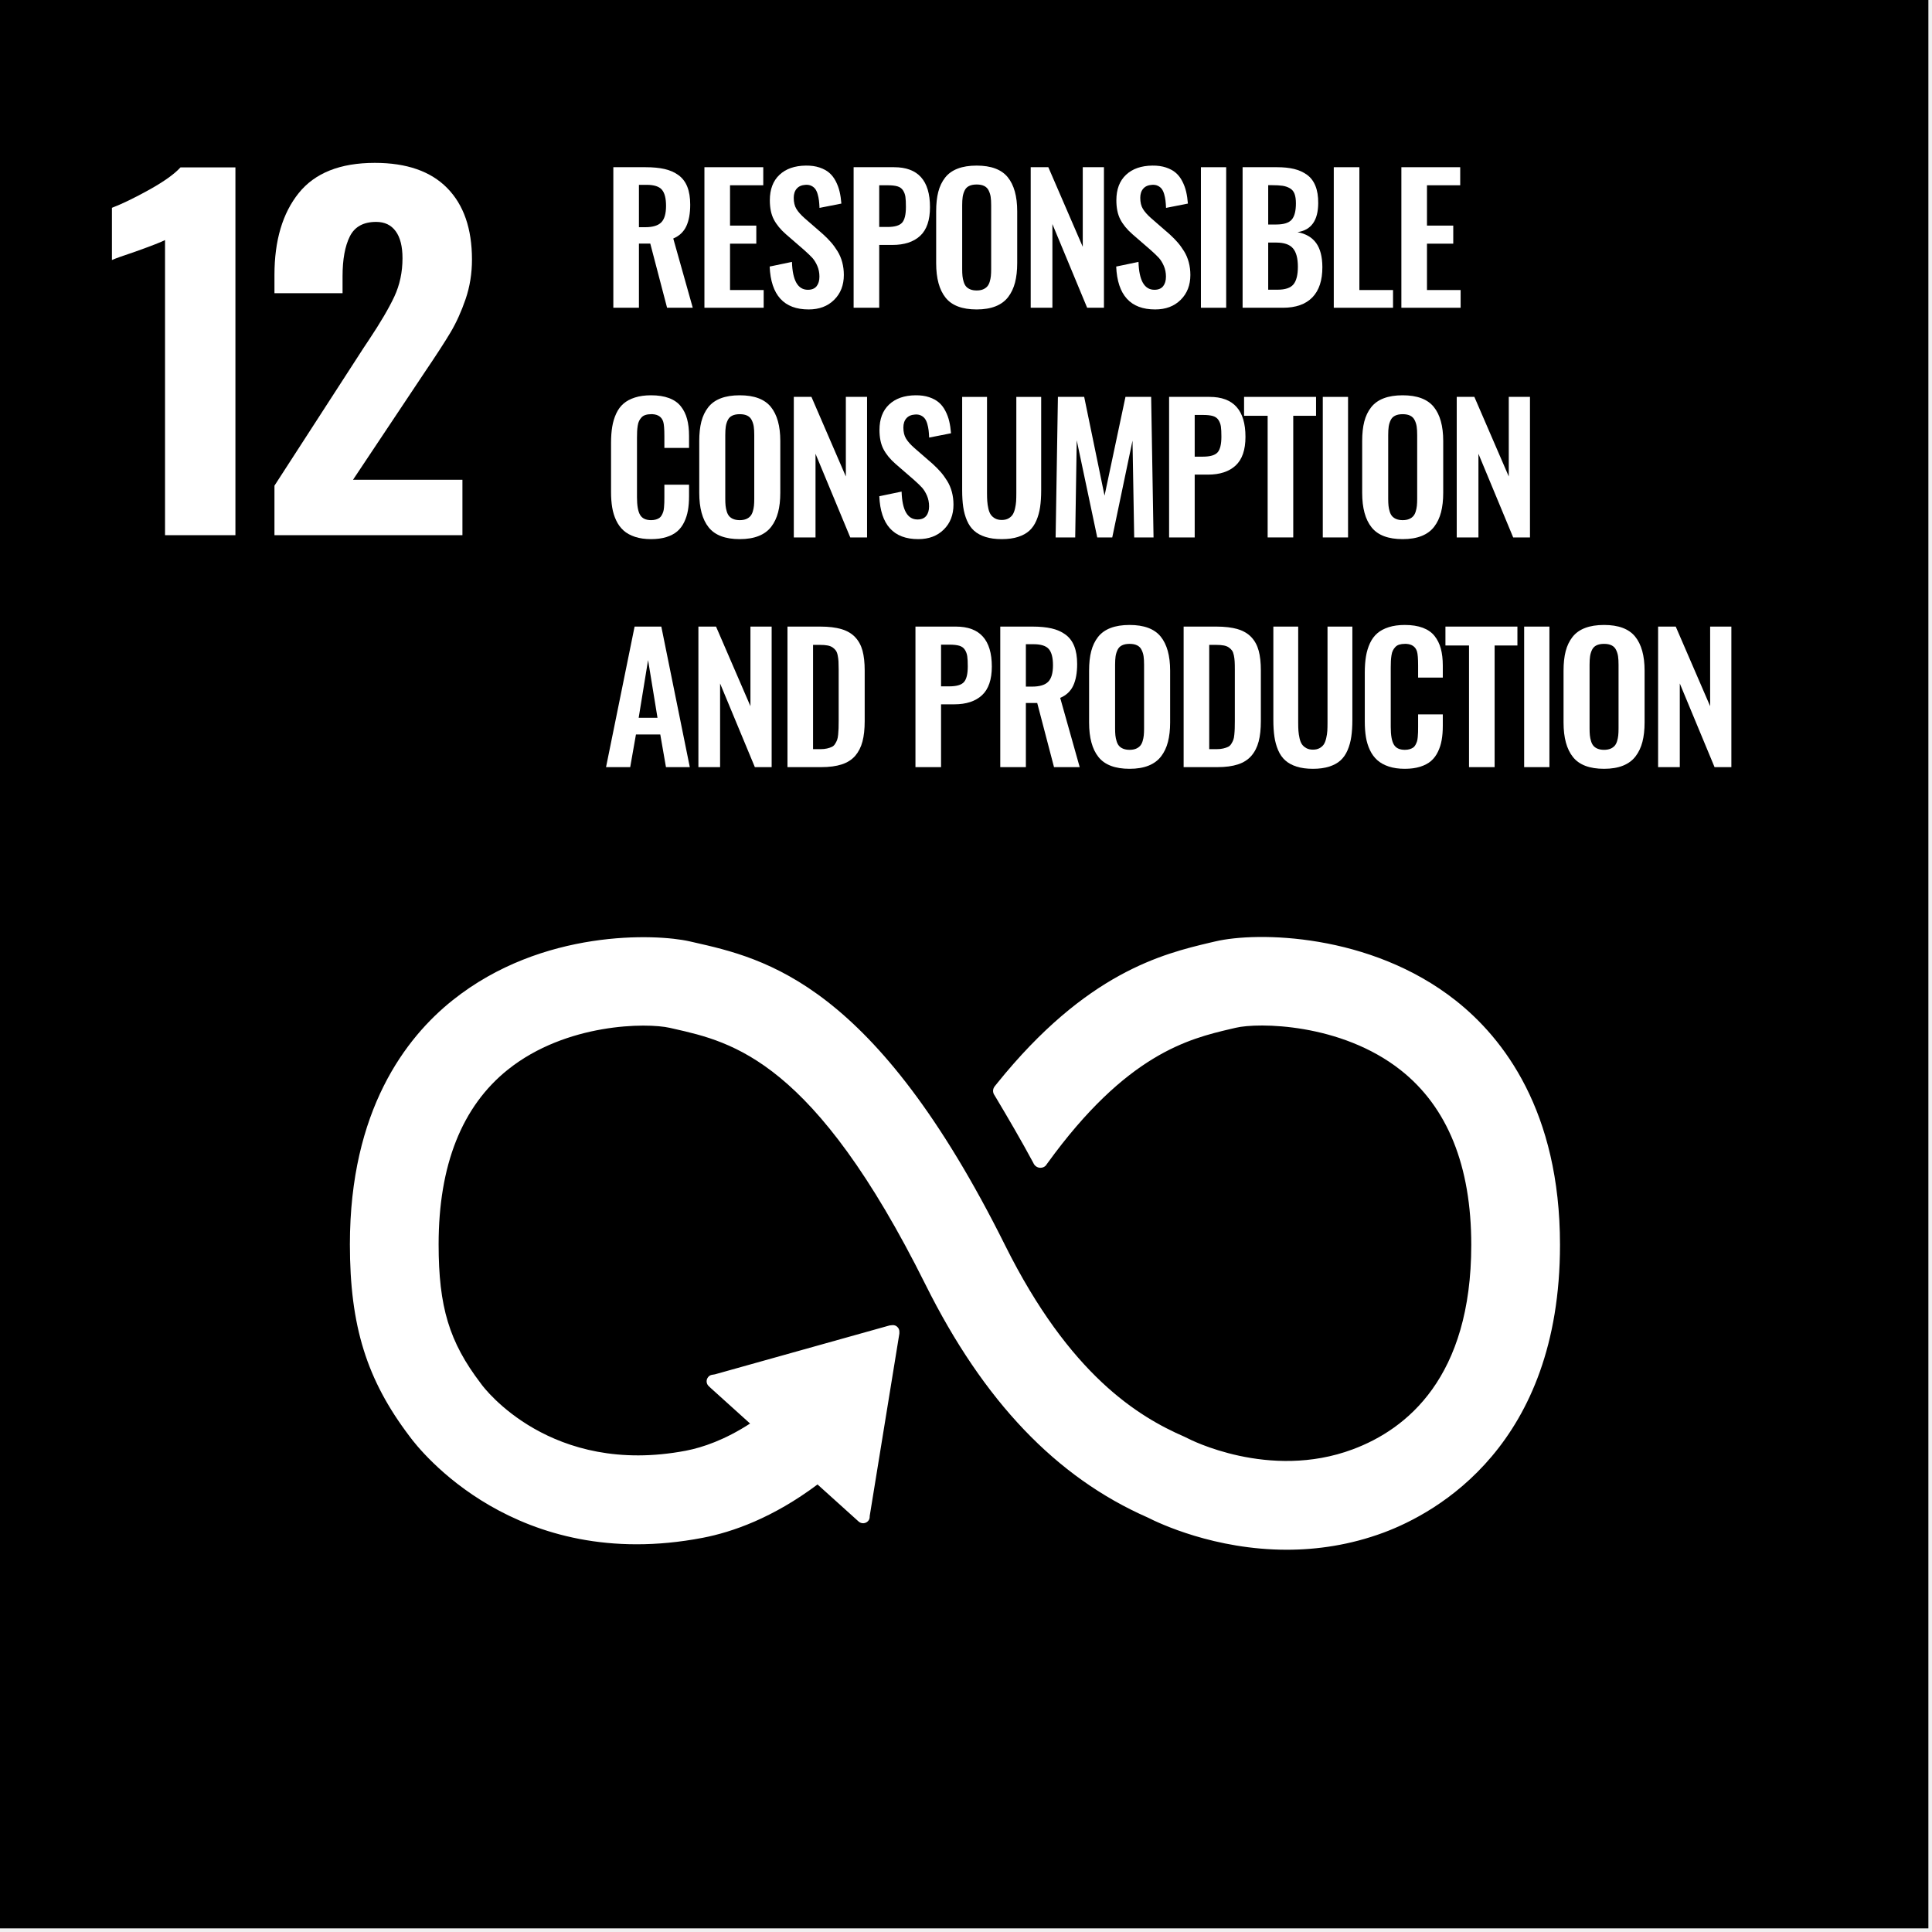
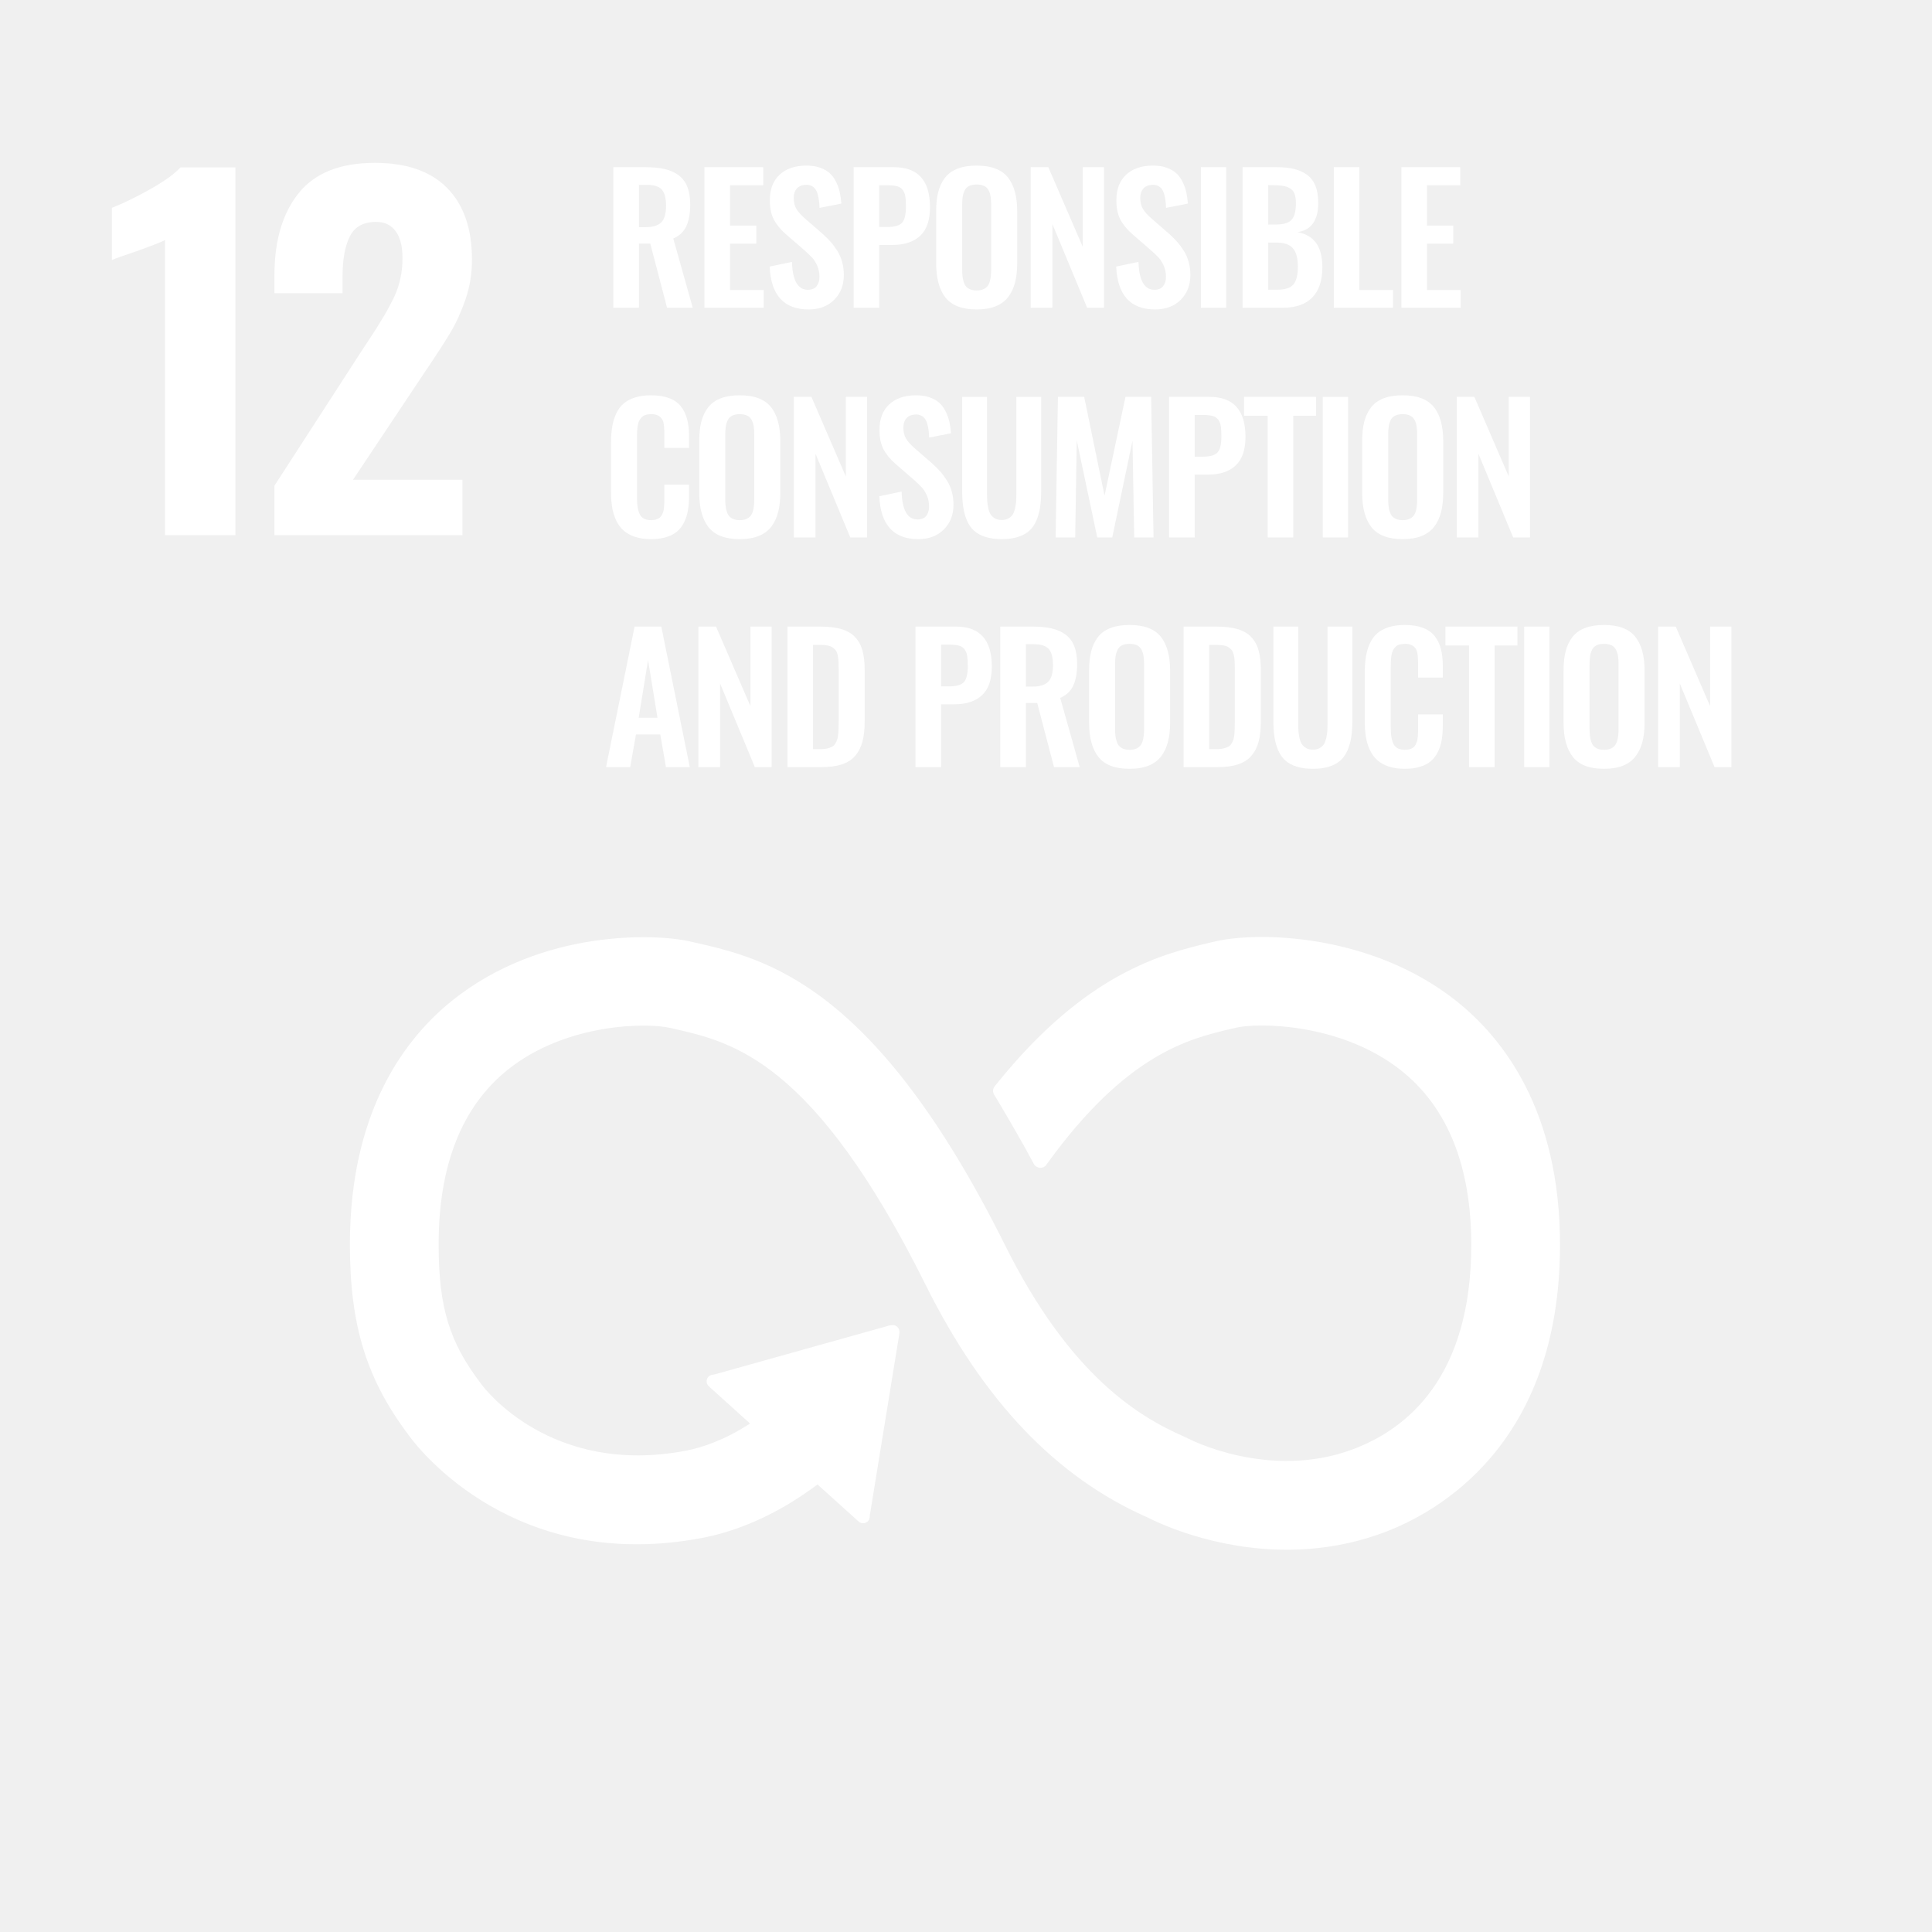
<svg xmlns="http://www.w3.org/2000/svg" width="100%" height="100%" viewBox="0 0 405 405" version="1.1" xml:space="preserve" style="fill-rule:evenodd;clip-rule:evenodd;stroke-linejoin:round;stroke-miterlimit:2;">
  <g transform="matrix(4.166667,0,0,4.166667,-2615.025,-1072.917)">
-     <rect x="627.588" y="257.482" width="97.036" height="97.036" />
+     <rect x="627.588" y="257.482" width="97.036" height="97.036" style="fill:none" />
  </g>
  <g transform="matrix(4.166667,0,0,4.166667,-2615.025,-1329.804)">
    <path d="M635.909,331.23C635.741,331.321 635.254,331.512 634.447,331.801C633.807,332.015 633.404,332.159 633.237,332.235L633.237,329.608C633.754,329.41 634.382,329.106 635.121,328.695C635.859,328.283 636.381,327.91 636.686,327.575L639.45,327.575L639.45,346.078L635.909,346.078L635.909,331.23Z" style="fill:white;fill-rule:nonzero;" />
  </g>
  <g transform="matrix(4.166667,0,0,4.166667,-2615.025,-1330.755)">
    <path d="M641.414,343.816L645.891,336.895L646.165,336.483C646.744,335.615 647.17,334.889 647.445,334.302C647.718,333.716 647.856,333.073 647.856,332.372C647.856,331.778 647.741,331.325 647.513,331.013C647.285,330.701 646.957,330.545 646.531,330.545C645.891,330.545 645.449,330.788 645.206,331.275C644.962,331.763 644.84,332.433 644.84,333.285L644.84,334.131L641.414,334.131L641.414,333.217C641.414,331.481 641.821,330.107 642.636,329.094C643.45,328.081 644.726,327.575 646.462,327.575C648.061,327.575 649.276,327.997 650.106,328.843C650.936,329.688 651.351,330.887 651.351,332.44C651.351,333.141 651.244,333.804 651.031,334.428C650.817,335.052 650.566,335.608 650.277,336.095C649.987,336.583 649.538,337.275 648.929,338.174L645.366,343.519L650.871,343.519L650.871,346.306L641.414,346.306L641.414,343.816Z" style="fill:white;fill-rule:nonzero;" />
  </g>
  <g transform="matrix(4.166667,0,0,4.166667,-2615.025,-1377.521)">
    <path d="M658.463,346.088L658.463,339.017L660.083,339.017C660.456,339.017 660.776,339.048 661.043,339.109C661.31,339.17 661.542,339.272 661.74,339.416C661.938,339.56 662.086,339.754 662.184,340C662.282,340.246 662.331,340.547 662.331,340.902C662.331,341.346 662.265,341.708 662.133,341.989C662,342.271 661.782,342.476 661.478,342.604L662.459,346.088L661.167,346.088L660.322,342.86L659.751,342.86L659.751,346.088L658.463,346.088ZM659.751,342.036L660.062,342.036C660.443,342.036 660.714,341.955 660.874,341.793C661.035,341.632 661.115,341.354 661.115,340.962C661.115,340.584 661.046,340.313 660.907,340.15C660.767,339.986 660.511,339.904 660.139,339.904L659.751,339.904L659.751,342.036Z" style="fill:white;fill-rule:nonzero;" />
  </g>
  <g transform="matrix(4.166667,0,0,4.166667,-2615.025,-1377.521)">
    <path d="M663.046,346.088L663.046,339.017L666.006,339.017L666.006,339.926L664.334,339.926L664.334,341.955L665.656,341.955L665.656,342.864L664.334,342.864L664.334,345.197L666.027,345.197L666.027,346.088L663.046,346.088Z" style="fill:white;fill-rule:nonzero;" />
  </g>
  <g transform="matrix(4.166667,0,0,4.166667,-2615.025,-1377.516)">
    <path d="M668.29,346.172C667.045,346.172 666.391,345.453 666.328,344.014L667.45,343.78C667.478,344.715 667.746,345.183 668.252,345.183C668.448,345.183 668.593,345.123 668.689,345.004C668.784,344.884 668.832,344.724 668.832,344.522C668.832,344.325 668.796,344.146 668.725,343.982C668.654,343.819 668.571,343.685 668.478,343.581C668.384,343.478 668.25,343.349 668.077,343.195L667.147,342.389C666.874,342.151 666.671,341.902 666.537,341.645C666.403,341.388 666.337,341.066 666.337,340.679C666.337,340.131 666.498,339.704 666.821,339.4C667.143,339.096 667.586,338.941 668.149,338.935C668.408,338.932 668.637,338.964 668.836,339.031C669.035,339.098 669.199,339.187 669.329,339.3C669.458,339.412 669.566,339.552 669.652,339.72C669.739,339.888 669.804,340.062 669.846,340.242C669.889,340.423 669.919,340.624 669.936,340.846L668.836,341.063C668.83,340.921 668.821,340.797 668.808,340.692C668.795,340.587 668.773,340.48 668.742,340.372C668.711,340.264 668.67,340.177 668.621,340.11C668.571,340.043 668.504,339.99 668.42,339.95C668.336,339.91 668.239,339.895 668.128,339.903C667.937,339.915 667.792,339.978 667.691,340.093C667.59,340.208 667.539,340.362 667.539,340.556C667.539,340.783 667.584,340.97 667.674,341.116C667.763,341.263 667.903,341.42 668.094,341.588L669.015,342.389C669.168,342.529 669.302,342.664 669.416,342.795C669.53,342.925 669.638,343.075 669.742,343.242C669.846,343.41 669.925,343.595 669.979,343.797C670.033,343.999 670.06,344.212 670.06,344.436C670.06,344.951 669.897,345.369 669.571,345.69C669.246,346.012 668.819,346.172 668.29,346.172" style="fill:white;fill-rule:nonzero;" />
  </g>
  <g transform="matrix(4.166667,0,0,4.166667,-2615.025,-1377.521)">
    <path d="M670.552,346.088L670.552,339.017L672.586,339.017C673.791,339.017 674.394,339.687 674.394,341.026C674.394,341.683 674.229,342.164 673.9,342.47C673.57,342.775 673.105,342.928 672.505,342.928L671.84,342.928L671.84,346.088L670.552,346.088ZM671.84,342.024L672.254,342.024C672.617,342.024 672.864,341.952 672.991,341.808C673.119,341.665 673.183,341.401 673.183,341.017C673.183,340.798 673.175,340.629 673.158,340.51C673.141,340.39 673.101,340.282 673.038,340.184C672.976,340.086 672.882,340.018 672.759,339.981C672.635,339.944 672.468,339.926 672.258,339.926L671.84,339.926L671.84,342.024Z" style="fill:white;fill-rule:nonzero;" />
  </g>
  <g transform="matrix(4.166667,0,0,4.166667,-2615.025,-1377.503)">
    <path d="M676.743,346.169C676.015,346.169 675.493,345.972 675.178,345.576C674.862,345.181 674.705,344.603 674.705,343.841L674.705,341.231C674.705,340.855 674.74,340.53 674.811,340.254C674.882,339.979 674.997,339.739 675.154,339.538C675.312,339.336 675.524,339.184 675.788,339.084C676.052,338.982 676.371,338.932 676.743,338.932C677.468,338.932 677.989,339.127 678.306,339.516C678.623,339.906 678.782,340.477 678.782,341.231L678.782,343.841C678.782,344.21 678.745,344.535 678.673,344.815C678.6,345.095 678.485,345.338 678.328,345.544C678.17,345.75 677.959,345.906 677.694,346.011C677.43,346.116 677.113,346.169 676.743,346.169M676.421,345.159C676.511,345.196 676.618,345.214 676.743,345.214C676.868,345.214 676.975,345.196 677.063,345.159C677.151,345.122 677.221,345.073 677.274,345.013C677.327,344.954 677.368,344.876 677.398,344.779C677.427,344.682 677.447,344.586 677.457,344.489C677.467,344.392 677.472,344.277 677.472,344.144L677.472,340.932C677.472,340.762 677.464,340.62 677.447,340.506C677.43,340.392 677.396,340.285 677.346,340.184C677.297,340.083 677.222,340.007 677.123,339.958C677.023,339.908 676.897,339.883 676.743,339.883C676.589,339.883 676.462,339.908 676.361,339.958C676.26,340.007 676.186,340.083 676.138,340.184C676.089,340.285 676.056,340.392 676.039,340.506C676.022,340.62 676.014,340.762 676.014,340.932L676.014,344.144C676.014,344.277 676.019,344.392 676.029,344.489C676.039,344.586 676.059,344.682 676.089,344.779C676.118,344.876 676.159,344.954 676.21,345.013C676.261,345.073 676.332,345.122 676.421,345.159" style="fill:white;fill-rule:nonzero;" />
  </g>
  <g transform="matrix(4.166667,0,0,4.166667,-2615.025,-1377.521)">
    <path d="M679.461,346.088L679.461,339.017L680.348,339.017L682.08,343.022L682.08,339.017L683.146,339.017L683.146,346.088L682.301,346.088L680.553,341.879L680.553,346.088L679.461,346.088Z" style="fill:white;fill-rule:nonzero;" />
  </g>
  <g transform="matrix(4.166667,0,0,4.166667,-2615.025,-1377.516)">
    <path d="M685.724,346.172C684.479,346.172 683.825,345.453 683.762,344.014L684.884,343.78C684.912,344.715 685.18,345.183 685.686,345.183C685.882,345.183 686.027,345.123 686.123,345.004C686.218,344.884 686.266,344.724 686.266,344.522C686.266,344.325 686.23,344.146 686.159,343.982C686.088,343.819 686.005,343.685 685.912,343.581C685.818,343.478 685.684,343.349 685.511,343.195L684.581,342.389C684.308,342.151 684.105,341.902 683.971,341.645C683.837,341.388 683.771,341.066 683.771,340.679C683.771,340.131 683.932,339.704 684.255,339.4C684.577,339.096 685.02,338.941 685.583,338.935C685.842,338.932 686.071,338.964 686.27,339.031C686.469,339.098 686.633,339.187 686.763,339.3C686.892,339.412 687,339.552 687.086,339.72C687.173,339.888 687.238,340.062 687.28,340.242C687.323,340.423 687.353,340.624 687.37,340.846L686.27,341.063C686.264,340.921 686.255,340.797 686.242,340.692C686.229,340.587 686.207,340.48 686.176,340.372C686.145,340.264 686.104,340.177 686.055,340.11C686.005,340.043 685.938,339.99 685.854,339.95C685.77,339.91 685.673,339.895 685.562,339.903C685.371,339.915 685.226,339.978 685.125,340.093C685.024,340.208 684.973,340.362 684.973,340.556C684.973,340.783 685.018,340.97 685.108,341.116C685.197,341.263 685.337,341.42 685.528,341.588L686.449,342.389C686.602,342.529 686.736,342.664 686.85,342.795C686.964,342.925 687.072,343.075 687.176,343.242C687.28,343.41 687.359,343.595 687.413,343.797C687.467,343.999 687.494,344.212 687.494,344.436C687.494,344.951 687.331,345.369 687.005,345.69C686.68,346.012 686.253,346.172 685.724,346.172" style="fill:white;fill-rule:nonzero;" />
  </g>
  <g transform="matrix(4.166667,0,0,4.166667,-2615.025,-1377.521)">
    <rect x="688.025" y="339.017" width="1.271" height="7.071" style="fill:white;" />
  </g>
  <g transform="matrix(4.166667,0,0,4.166667,-2615.025,-1377.521)">
    <path d="M690.122,346.088L690.122,339.017L691.854,339.017C692.18,339.017 692.465,339.046 692.709,339.105C692.952,339.163 693.168,339.26 693.357,339.395C693.546,339.53 693.689,339.717 693.785,339.955C693.882,340.194 693.929,340.483 693.926,340.821C693.923,341.694 693.576,342.182 692.885,342.284C693.303,342.364 693.615,342.546 693.822,342.832C694.028,343.118 694.132,343.519 694.135,344.037C694.138,344.708 693.97,345.217 693.632,345.566C693.293,345.914 692.8,346.088 692.152,346.088L690.122,346.088ZM691.41,341.9L691.811,341.9C692.189,341.9 692.449,341.819 692.591,341.657C692.733,341.495 692.804,341.222 692.804,340.838C692.804,340.639 692.781,340.478 692.734,340.354C692.687,340.231 692.608,340.137 692.497,340.075C692.387,340.012 692.264,339.971 692.129,339.951C691.993,339.931 691.814,339.921 691.589,339.921L691.41,339.921L691.41,341.9ZM691.41,345.18L691.883,345.18C692.267,345.18 692.533,345.09 692.681,344.911C692.828,344.732 692.903,344.436 692.903,344.024C692.903,343.597 692.819,343.288 692.653,343.096C692.487,342.904 692.207,342.809 691.815,342.809L691.41,342.809L691.41,345.18Z" style="fill:white;fill-rule:nonzero;" />
  </g>
  <g transform="matrix(4.166667,0,0,4.166667,-2615.025,-1377.521)">
    <path d="M694.709,346.088L694.709,339.017L695.997,339.017L695.997,345.197L697.69,345.197L697.69,346.088L694.709,346.088Z" style="fill:white;fill-rule:nonzero;" />
  </g>
  <g transform="matrix(4.166667,0,0,4.166667,-2615.025,-1377.521)">
    <path d="M698.11,346.088L698.11,339.017L701.07,339.017L701.07,339.926L699.398,339.926L699.398,341.955L700.72,341.955L700.72,342.864L699.398,342.864L699.398,345.197L701.091,345.197L701.091,346.088L698.11,346.088Z" style="fill:white;fill-rule:nonzero;" />
  </g>
  <g transform="matrix(4.166667,0,0,4.166667,-2615.025,-1281.204)">
    <path d="M660.361,334.613C660.057,334.613 659.788,334.575 659.555,334.498C659.322,334.421 659.129,334.315 658.977,334.178C658.825,334.041 658.701,333.873 658.606,333.671C658.511,333.469 658.444,333.252 658.406,333.02C658.367,332.789 658.348,332.528 658.348,332.238L658.348,329.773C658.348,329.466 658.368,329.194 658.408,328.956C658.447,328.719 658.514,328.498 658.608,328.295C658.702,328.092 658.825,327.925 658.977,327.794C659.129,327.663 659.321,327.561 659.553,327.487C659.785,327.413 660.054,327.376 660.361,327.376C660.713,327.376 661.015,327.423 661.265,327.517C661.515,327.61 661.713,327.748 661.858,327.931C662.003,328.112 662.108,328.325 662.173,328.568C662.239,328.811 662.272,329.095 662.272,329.419L662.272,330.024L661.031,330.024L661.031,329.423C661.031,329.071 661.012,328.833 660.975,328.711C660.901,328.472 660.721,328.344 660.434,328.327L660.365,328.327C660.257,328.327 660.163,328.34 660.082,328.366C660.001,328.391 659.935,328.431 659.883,328.487C659.832,328.542 659.791,328.601 659.76,328.664C659.728,328.726 659.705,328.808 659.689,328.909C659.674,329.01 659.664,329.103 659.66,329.188C659.655,329.274 659.653,329.382 659.653,329.513L659.653,332.507C659.653,332.921 659.705,333.217 659.809,333.393C659.912,333.57 660.098,333.658 660.365,333.658C660.456,333.658 660.536,333.647 660.606,333.626C660.676,333.604 660.734,333.578 660.781,333.545C660.828,333.512 660.868,333.465 660.901,333.404C660.933,333.343 660.958,333.286 660.975,333.233C660.992,333.181 661.005,333.108 661.013,333.014C661.022,332.92 661.027,332.84 661.028,332.775C661.03,332.71 661.031,332.62 661.031,332.507L661.031,331.875L662.272,331.875L662.272,332.455C662.272,332.72 662.253,332.957 662.216,333.167C662.179,333.378 662.116,333.576 662.026,333.76C661.937,333.945 661.821,334.098 661.679,334.221C661.537,334.343 661.355,334.439 661.133,334.509C660.911,334.578 660.654,334.613 660.361,334.613" style="fill:white;fill-rule:nonzero;" />
  </g>
  <g transform="matrix(4.166667,0,0,4.166667,-2615.025,-1281.204)">
    <path d="M664.824,334.613C664.096,334.613 663.574,334.416 663.259,334.02C662.943,333.625 662.786,333.047 662.786,332.285L662.786,329.675C662.786,329.299 662.821,328.974 662.892,328.698C662.963,328.423 663.078,328.183 663.235,327.982C663.393,327.78 663.604,327.628 663.869,327.528C664.133,327.426 664.452,327.376 664.824,327.376C665.549,327.376 666.07,327.571 666.387,327.96C666.704,328.35 666.863,328.921 666.863,329.675L666.863,332.285C666.863,332.654 666.826,332.979 666.754,333.259C666.681,333.539 666.566,333.782 666.409,333.988C666.251,334.194 666.04,334.35 665.775,334.455C665.511,334.56 665.194,334.613 664.824,334.613M664.502,333.603C664.592,333.639 664.699,333.658 664.824,333.658C664.949,333.658 665.056,333.639 665.144,333.603C665.232,333.566 665.302,333.517 665.355,333.457C665.408,333.398 665.449,333.32 665.479,333.223C665.508,333.126 665.528,333.03 665.538,332.933C665.548,332.836 665.553,332.721 665.553,332.588L665.553,329.376C665.553,329.206 665.545,329.064 665.528,328.95C665.511,328.836 665.477,328.729 665.427,328.628C665.378,328.527 665.303,328.451 665.204,328.402C665.104,328.352 664.978,328.327 664.824,328.327C664.67,328.327 664.543,328.352 664.442,328.402C664.341,328.451 664.267,328.527 664.219,328.628C664.17,328.729 664.137,328.836 664.12,328.95C664.103,329.064 664.095,329.206 664.095,329.376L664.095,332.588C664.095,332.721 664.1,332.836 664.11,332.933C664.12,333.03 664.14,333.126 664.17,333.223C664.199,333.32 664.24,333.398 664.291,333.457C664.342,333.517 664.412,333.566 664.502,333.603" style="fill:white;fill-rule:nonzero;" />
  </g>
  <g transform="matrix(4.166667,0,0,4.166667,-2615.025,-1281.223)">
    <path d="M667.543,334.532L667.543,327.461L668.43,327.461L670.161,331.466L670.161,327.461L671.228,327.461L671.228,334.532L670.383,334.532L668.635,330.323L668.635,334.532L667.543,334.532Z" style="fill:white;fill-rule:nonzero;" />
  </g>
  <g transform="matrix(4.166667,0,0,4.166667,-2615.025,-1281.217)">
    <path d="M673.806,334.616C672.561,334.616 671.907,333.897 671.844,332.458L672.966,332.224C672.994,333.159 673.261,333.627 673.767,333.627C673.964,333.627 674.109,333.567 674.205,333.447C674.3,333.328 674.348,333.168 674.348,332.966C674.348,332.769 674.312,332.59 674.241,332.426C674.17,332.263 674.087,332.129 673.994,332.025C673.9,331.922 673.766,331.793 673.593,331.639L672.663,330.833C672.39,330.595 672.187,330.346 672.053,330.089C671.919,329.832 671.853,329.51 671.853,329.123C671.853,328.575 672.014,328.148 672.337,327.844C672.659,327.54 673.102,327.385 673.665,327.379C673.924,327.376 674.153,327.408 674.352,327.475C674.551,327.542 674.715,327.631 674.845,327.744C674.974,327.856 675.082,327.996 675.168,328.164C675.255,328.331 675.32,328.506 675.362,328.686C675.405,328.867 675.435,329.068 675.452,329.29L674.352,329.507C674.346,329.365 674.337,329.241 674.324,329.136C674.311,329.031 674.289,328.924 674.258,328.816C674.227,328.708 674.186,328.621 674.136,328.554C674.087,328.487 674.02,328.434 673.936,328.394C673.852,328.354 673.755,328.339 673.644,328.347C673.453,328.359 673.308,328.422 673.207,328.537C673.106,328.652 673.055,328.806 673.055,329C673.055,329.227 673.1,329.414 673.19,329.56C673.279,329.707 673.419,329.864 673.61,330.032L674.531,330.833C674.684,330.973 674.818,331.108 674.932,331.239C675.046,331.369 675.154,331.519 675.258,331.686C675.362,331.854 675.441,332.039 675.495,332.241C675.549,332.443 675.576,332.656 675.576,332.88C675.576,333.395 675.413,333.813 675.087,334.134C674.762,334.456 674.335,334.616 673.806,334.616" style="fill:white;fill-rule:nonzero;" />
  </g>
  <g transform="matrix(4.166667,0,0,4.166667,-2615.025,-1280.867)">
    <path d="M678.005,334.532C677.689,334.532 677.416,334.495 677.184,334.421C676.952,334.347 676.762,334.244 676.613,334.11C676.463,333.976 676.344,333.805 676.254,333.596C676.165,333.387 676.102,333.161 676.067,332.918C676.031,332.675 676.013,332.393 676.013,332.071L676.013,327.376L677.263,327.376L677.263,332.204C677.263,332.369 677.267,332.509 677.276,332.626C677.284,332.742 677.302,332.865 677.331,332.993C677.359,333.121 677.4,333.223 677.453,333.3C677.505,333.376 677.578,333.44 677.67,333.492C677.763,333.543 677.874,333.568 678.005,333.568C678.136,333.568 678.247,333.543 678.34,333.492C678.432,333.44 678.503,333.376 678.553,333.3C678.603,333.223 678.642,333.121 678.672,332.993C678.702,332.865 678.72,332.743 678.728,332.628C678.735,332.513 678.738,332.371 678.738,332.204L678.738,327.376L679.988,327.376L679.988,332.071C679.988,332.393 679.97,332.675 679.934,332.918C679.899,333.161 679.836,333.387 679.747,333.596C679.657,333.805 679.539,333.976 679.391,334.11C679.243,334.244 679.053,334.347 678.822,334.421C678.59,334.495 678.318,334.532 678.005,334.532" style="fill:white;fill-rule:nonzero;" />
  </g>
  <g transform="matrix(4.166667,0,0,4.166667,-2615.025,-1281.223)">
    <path d="M680.715,334.532L680.83,327.461L682.152,327.461L683.176,332.43L684.229,327.461L685.521,327.461L685.641,334.532L684.668,334.532L684.583,329.662L683.564,334.532L682.809,334.532L681.777,329.645L681.7,334.532L680.715,334.532Z" style="fill:white;fill-rule:nonzero;" />
  </g>
  <g transform="matrix(4.166667,0,0,4.166667,-2615.025,-1281.223)">
    <path d="M686.424,334.532L686.424,327.461L688.458,327.461C689.663,327.461 690.266,328.131 690.266,329.47C690.266,330.127 690.101,330.608 689.771,330.914C689.442,331.219 688.977,331.372 688.377,331.372L687.712,331.372L687.712,334.532L686.424,334.532ZM687.712,330.468L688.125,330.468C688.489,330.468 688.735,330.396 688.863,330.253C688.991,330.109 689.055,329.845 689.055,329.461C689.055,329.242 689.047,329.073 689.03,328.954C689.013,328.835 688.973,328.726 688.91,328.628C688.848,328.53 688.754,328.462 688.631,328.425C688.507,328.388 688.34,328.37 688.13,328.37L687.712,328.37L687.712,330.468Z" style="fill:white;fill-rule:nonzero;" />
  </g>
  <g transform="matrix(4.166667,0,0,4.166667,-2615.025,-1281.223)">
    <path d="M691.382,334.532L691.382,328.412L690.196,328.412L690.196,327.461L693.817,327.461L693.817,328.412L692.67,328.412L692.67,334.532L691.382,334.532Z" style="fill:white;fill-rule:nonzero;" />
  </g>
  <g transform="matrix(4.166667,0,0,4.166667,-2615.025,-1281.221)">
    <rect x="694.156" y="327.461" width="1.271" height="7.071" style="fill:white;" />
  </g>
  <g transform="matrix(4.166667,0,0,4.166667,-2615.025,-1281.204)">
    <path d="M698.176,334.613C697.448,334.613 696.926,334.416 696.611,334.02C696.295,333.625 696.138,333.047 696.138,332.285L696.138,329.675C696.138,329.299 696.173,328.974 696.244,328.698C696.315,328.423 696.43,328.183 696.587,327.982C696.745,327.78 696.957,327.628 697.221,327.528C697.485,327.426 697.804,327.376 698.176,327.376C698.901,327.376 699.422,327.571 699.739,327.96C700.056,328.35 700.215,328.921 700.215,329.675L700.215,332.285C700.215,332.654 700.178,332.979 700.106,333.259C700.033,333.539 699.918,333.782 699.761,333.988C699.603,334.194 699.392,334.35 699.127,334.455C698.863,334.56 698.546,334.613 698.176,334.613M697.854,333.603C697.944,333.639 698.051,333.658 698.176,333.658C698.301,333.658 698.408,333.639 698.496,333.603C698.584,333.566 698.654,333.517 698.707,333.457C698.76,333.398 698.801,333.32 698.831,333.223C698.86,333.126 698.88,333.03 698.89,332.933C698.9,332.836 698.905,332.721 698.905,332.588L698.905,329.376C698.905,329.206 698.897,329.064 698.88,328.95C698.863,328.836 698.829,328.729 698.779,328.628C698.73,328.527 698.655,328.451 698.556,328.402C698.456,328.352 698.33,328.327 698.176,328.327C698.022,328.327 697.895,328.352 697.794,328.402C697.693,328.451 697.619,328.527 697.571,328.628C697.522,328.729 697.489,328.836 697.472,328.95C697.455,329.064 697.447,329.206 697.447,329.376L697.447,332.588C697.447,332.721 697.452,332.836 697.462,332.933C697.472,333.03 697.492,333.126 697.522,333.223C697.551,333.32 697.592,333.398 697.643,333.457C697.694,333.517 697.765,333.566 697.854,333.603" style="fill:white;fill-rule:nonzero;" />
  </g>
  <g transform="matrix(4.166667,0,0,4.166667,-2615.025,-1281.223)">
    <path d="M700.895,334.532L700.895,327.461L701.782,327.461L703.513,331.466L703.513,327.461L704.58,327.461L704.58,334.532L703.735,334.532L701.987,330.323L701.987,334.532L700.895,334.532Z" style="fill:white;fill-rule:nonzero;" />
  </g>
  <g transform="matrix(4.166667,0,0,4.166667,-2615.025,-1184.926)">
    <path d="M658.096,322.977L659.533,315.906L660.877,315.906L662.31,322.977L661.111,322.977L660.825,321.335L659.601,321.335L659.312,322.977L658.096,322.977ZM659.738,320.495L660.685,320.495L660.211,317.591L659.738,320.495Z" style="fill:white;fill-rule:nonzero;" />
  </g>
  <g transform="matrix(4.166667,0,0,4.166667,-2615.025,-1184.926)">
    <path d="M662.743,322.977L662.743,315.906L663.63,315.906L665.361,319.911L665.361,315.906L666.428,315.906L666.428,322.977L665.583,322.977L663.834,318.768L663.834,322.977L662.743,322.977Z" style="fill:white;fill-rule:nonzero;" />
  </g>
  <g transform="matrix(4.166667,0,0,4.166667,-2615.025,-1184.926)">
    <path d="M667.224,322.977L667.224,315.906L668.869,315.906C669.296,315.906 669.652,315.949 669.939,316.034C670.227,316.12 670.457,316.255 670.63,316.439C670.804,316.624 670.927,316.851 671,317.12C671.072,317.388 671.109,317.719 671.109,318.111L671.109,320.661C671.109,321.065 671.072,321.408 670.997,321.689C670.923,321.971 670.801,322.209 670.634,322.406C670.463,322.602 670.239,322.746 669.957,322.839C669.676,322.931 669.33,322.977 668.92,322.977L667.224,322.977ZM668.511,322.073L668.879,322.073C669.006,322.073 669.119,322.062 669.215,322.039C669.311,322.016 669.392,321.989 669.457,321.958C669.524,321.927 669.579,321.876 669.622,321.804C669.666,321.733 669.7,321.668 669.722,321.608C669.745,321.548 669.762,321.458 669.774,321.337C669.785,321.216 669.793,321.113 669.795,321.028C669.798,320.943 669.8,320.816 669.8,320.649L669.8,318.064C669.8,317.897 669.797,317.762 669.791,317.659C669.785,317.557 669.772,317.454 669.75,317.35C669.729,317.246 669.697,317.166 669.656,317.109C669.615,317.052 669.56,317 669.492,316.953C669.423,316.906 669.338,316.874 669.236,316.855C669.135,316.836 669.01,316.827 668.865,316.827L668.511,316.827L668.511,322.073Z" style="fill:white;fill-rule:nonzero;" />
  </g>
  <g transform="matrix(4.166667,0,0,4.166667,-2615.025,-1184.926)">
    <path d="M673.663,322.977L673.663,315.906L675.697,315.906C676.902,315.906 677.505,316.576 677.505,317.915C677.505,318.572 677.34,319.053 677.011,319.359C676.682,319.664 676.216,319.817 675.616,319.817L674.951,319.817L674.951,322.977L673.663,322.977ZM674.951,318.913L675.365,318.913C675.729,318.913 675.976,318.841 676.102,318.698C676.231,318.554 676.295,318.29 676.295,317.906C676.295,317.687 676.287,317.518 676.269,317.399C676.252,317.28 676.212,317.171 676.149,317.073C676.087,316.975 675.994,316.907 675.87,316.87C675.746,316.833 675.58,316.815 675.369,316.815L674.951,316.815L674.951,318.913Z" style="fill:white;fill-rule:nonzero;" />
  </g>
  <g transform="matrix(4.166667,0,0,4.166667,-2615.025,-1184.926)">
    <path d="M677.93,322.977L677.93,315.906L679.55,315.906C679.923,315.906 680.243,315.937 680.51,315.998C680.777,316.059 681.01,316.161 681.207,316.305C681.405,316.449 681.553,316.643 681.651,316.889C681.749,317.135 681.798,317.436 681.798,317.791C681.798,318.235 681.732,318.597 681.6,318.879C681.467,319.16 681.249,319.365 680.945,319.493L681.926,322.977L680.634,322.977L679.789,319.749L679.218,319.749L679.218,322.977L677.93,322.977ZM679.218,318.926L679.529,318.926C679.91,318.926 680.181,318.845 680.341,318.682C680.502,318.521 680.582,318.243 680.582,317.851C680.582,317.473 680.513,317.202 680.374,317.039C680.234,316.875 679.978,316.793 679.606,316.793L679.218,316.793L679.218,318.926Z" style="fill:white;fill-rule:nonzero;" />
  </g>
  <g transform="matrix(4.166667,0,0,4.166667,-2615.025,-1184.908)">
    <path d="M684.436,323.057C683.709,323.057 683.187,322.86 682.871,322.464C682.555,322.069 682.399,321.491 682.399,320.729L682.399,318.119C682.399,317.743 682.433,317.418 682.505,317.142C682.576,316.866 682.691,316.627 682.847,316.426C683.005,316.224 683.216,316.072 683.481,315.972C683.745,315.87 684.064,315.82 684.436,315.82C685.161,315.82 685.683,316.015 686,316.404C686.316,316.794 686.476,317.365 686.476,318.119L686.476,320.729C686.476,321.098 686.438,321.423 686.366,321.703C686.294,321.983 686.179,322.226 686.021,322.432C685.863,322.638 685.652,322.794 685.387,322.899C685.124,323.004 684.806,323.057 684.436,323.057M684.115,322.047C684.205,322.083 684.311,322.102 684.436,322.102C684.561,322.102 684.668,322.083 684.756,322.047C684.844,322.01 684.914,321.961 684.967,321.901C685.02,321.842 685.061,321.764 685.091,321.667C685.12,321.57 685.14,321.474 685.15,321.377C685.16,321.28 685.165,321.165 685.165,321.032L685.165,317.82C685.165,317.65 685.157,317.508 685.14,317.394C685.124,317.28 685.09,317.173 685.039,317.072C684.99,316.971 684.915,316.895 684.816,316.846C684.716,316.796 684.591,316.771 684.436,316.771C684.283,316.771 684.155,316.796 684.054,316.846C683.953,316.895 683.88,316.971 683.831,317.072C683.783,317.173 683.75,317.28 683.732,317.394C683.716,317.508 683.707,317.65 683.707,317.82L683.707,321.032C683.707,321.165 683.712,321.28 683.722,321.377C683.732,321.474 683.752,321.57 683.783,321.667C683.811,321.764 683.852,321.842 683.904,321.901C683.954,321.961 684.024,322.01 684.115,322.047" style="fill:white;fill-rule:nonzero;" />
  </g>
  <g transform="matrix(4.166667,0,0,4.166667,-2615.025,-1184.926)">
    <path d="M687.155,322.977L687.155,315.906L688.801,315.906C689.227,315.906 689.585,315.949 689.871,316.034C690.159,316.12 690.389,316.255 690.562,316.439C690.736,316.624 690.859,316.851 690.931,317.12C691.005,317.388 691.04,317.719 691.04,318.111L691.04,320.661C691.04,321.065 691.004,321.408 690.929,321.689C690.855,321.971 690.734,322.209 690.565,322.406C690.395,322.602 690.171,322.746 689.889,322.839C689.607,322.931 689.262,322.977 688.852,322.977L687.155,322.977ZM688.443,322.073L688.81,322.073C688.938,322.073 689.05,322.062 689.146,322.039C689.244,322.016 689.324,321.989 689.389,321.958C689.455,321.927 689.51,321.876 689.554,321.804C689.599,321.733 689.631,321.668 689.654,321.608C689.678,321.548 689.695,321.458 689.706,321.337C689.716,321.216 689.725,321.113 689.726,321.028C689.73,320.943 689.731,320.816 689.731,320.649L689.731,318.064C689.731,317.897 689.729,317.762 689.722,317.659C689.716,317.557 689.704,317.454 689.682,317.35C689.66,317.246 689.63,317.166 689.589,317.109C689.547,317.052 689.492,317 689.424,316.953C689.355,316.906 689.271,316.874 689.168,316.855C689.066,316.836 688.942,316.827 688.798,316.827L688.443,316.827L688.443,322.073Z" style="fill:white;fill-rule:nonzero;" />
  </g>
  <g transform="matrix(4.166667,0,0,4.166667,-2615.025,-1184.57)">
    <path d="M693.661,322.976C693.345,322.976 693.072,322.939 692.84,322.865C692.608,322.791 692.418,322.688 692.269,322.554C692.119,322.42 692,322.249 691.91,322.04C691.821,321.831 691.758,321.605 691.723,321.362C691.687,321.119 691.669,320.837 691.669,320.515L691.669,315.82L692.919,315.82L692.919,320.648C692.919,320.813 692.923,320.953 692.931,321.07C692.94,321.186 692.958,321.309 692.987,321.437C693.015,321.565 693.056,321.667 693.109,321.744C693.161,321.82 693.234,321.884 693.326,321.935C693.419,321.987 693.53,322.012 693.661,322.012C693.792,322.012 693.903,321.987 693.996,321.935C694.088,321.884 694.159,321.82 694.209,321.744C694.259,321.667 694.298,321.565 694.328,321.437C694.358,321.309 694.376,321.187 694.384,321.072C694.391,320.957 694.394,320.815 694.394,320.648L694.394,315.82L695.644,315.82L695.644,320.515C695.644,320.837 695.626,321.119 695.59,321.362C695.555,321.605 695.492,321.831 695.403,322.04C695.313,322.249 695.195,322.42 695.047,322.554C694.899,322.688 694.709,322.791 694.477,322.865C694.246,322.939 693.974,322.976 693.661,322.976" style="fill:white;fill-rule:nonzero;" />
  </g>
  <g transform="matrix(4.166667,0,0,4.166667,-2615.025,-1184.908)">
    <path d="M698.283,323.057C697.979,323.057 697.71,323.019 697.476,322.942C697.244,322.865 697.05,322.759 696.899,322.622C696.746,322.485 696.622,322.317 696.527,322.115C696.432,321.913 696.365,321.696 696.327,321.464C696.289,321.233 696.269,320.972 696.269,320.682L696.269,318.217C696.269,317.91 696.29,317.637 696.329,317.4C696.368,317.163 696.435,316.942 696.529,316.739C696.624,316.536 696.746,316.369 696.899,316.238C697.05,316.107 697.242,316.005 697.475,315.931C697.707,315.857 697.976,315.82 698.283,315.82C698.635,315.82 698.936,315.867 699.187,315.961C699.436,316.054 699.635,316.192 699.78,316.375C699.924,316.556 700.029,316.769 700.095,317.012C700.16,317.255 700.194,317.539 700.194,317.863L700.194,318.468L698.952,318.468L698.952,317.867C698.952,317.515 698.933,317.277 698.896,317.155C698.822,316.916 698.642,316.788 698.355,316.771L698.287,316.771C698.179,316.771 698.085,316.784 698.002,316.809C697.921,316.835 697.856,316.875 697.804,316.931C697.754,316.986 697.712,317.045 697.681,317.108C697.649,317.17 697.626,317.252 697.611,317.353C697.596,317.454 697.586,317.547 697.582,317.632C697.577,317.718 697.575,317.826 697.575,317.957L697.575,320.951C697.575,321.365 697.626,321.661 697.731,321.837C697.833,322.014 698.019,322.102 698.287,322.102C698.377,322.102 698.457,322.091 698.527,322.07C698.597,322.048 698.655,322.022 698.702,321.989C698.75,321.956 698.79,321.909 698.822,321.848C698.854,321.787 698.88,321.73 698.896,321.677C698.913,321.625 698.926,321.552 698.934,321.458C698.943,321.364 698.948,321.284 698.949,321.219C698.951,321.154 698.952,321.064 698.952,320.951L698.952,320.319L700.194,320.319L700.194,320.899C700.194,321.164 700.175,321.401 700.137,321.611C700.101,321.822 700.037,322.02 699.947,322.204C699.858,322.389 699.742,322.542 699.601,322.665C699.458,322.787 699.277,322.883 699.054,322.953C698.832,323.022 698.576,323.057 698.283,323.057" style="fill:white;fill-rule:nonzero;" />
  </g>
  <g transform="matrix(4.166667,0,0,4.166667,-2615.025,-1184.926)">
    <path d="M701.513,322.977L701.513,316.857L700.327,316.857L700.327,315.906L703.948,315.906L703.948,316.857L702.801,316.857L702.801,322.977L701.513,322.977Z" style="fill:white;fill-rule:nonzero;" />
  </g>
  <g transform="matrix(4.166667,0,0,4.166667,-2615.025,-1184.921)">
    <rect x="704.287" y="315.905" width="1.271" height="7.071" style="fill:white;" />
  </g>
  <g transform="matrix(4.166667,0,0,4.166667,-2615.025,-1184.908)">
    <path d="M708.307,323.057C707.579,323.057 707.057,322.86 706.742,322.464C706.426,322.069 706.269,321.491 706.269,320.729L706.269,318.119C706.269,317.743 706.304,317.418 706.375,317.142C706.446,316.866 706.561,316.627 706.718,316.426C706.876,316.224 707.087,316.072 707.352,315.972C707.616,315.87 707.935,315.82 708.307,315.82C709.032,315.82 709.553,316.015 709.87,316.404C710.187,316.794 710.346,317.365 710.346,318.119L710.346,320.729C710.346,321.098 710.309,321.423 710.237,321.703C710.164,321.983 710.049,322.226 709.891,322.432C709.733,322.638 709.522,322.794 709.258,322.899C708.994,323.004 708.677,323.057 708.307,323.057M707.985,322.047C708.074,322.083 708.182,322.102 708.307,322.102C708.432,322.102 708.539,322.083 708.627,322.047C708.715,322.01 708.785,321.961 708.838,321.901C708.891,321.842 708.932,321.764 708.962,321.667C708.991,321.57 709.011,321.474 709.021,321.377C709.031,321.28 709.036,321.165 709.036,321.032L709.036,317.82C709.036,317.65 709.028,317.508 709.011,317.394C708.994,317.28 708.96,317.173 708.91,317.072C708.861,316.971 708.786,316.895 708.687,316.846C708.587,316.796 708.461,316.771 708.307,316.771C708.153,316.771 708.026,316.796 707.925,316.846C707.824,316.895 707.75,316.971 707.701,317.072C707.653,317.173 707.62,317.28 707.603,317.394C707.586,317.508 707.578,317.65 707.578,317.82L707.578,321.032C707.578,321.165 707.583,321.28 707.593,321.377C707.603,321.474 707.623,321.57 707.653,321.667C707.682,321.764 707.723,321.842 707.774,321.901C707.825,321.961 707.895,322.01 707.985,322.047" style="fill:white;fill-rule:nonzero;" />
  </g>
  <g transform="matrix(4.166667,0,0,4.166667,-2615.025,-1184.926)">
    <path d="M711.026,322.977L711.026,315.906L711.913,315.906L713.644,319.911L713.644,315.906L714.712,315.906L714.712,322.977L713.866,322.977L712.117,318.768L712.117,322.977L711.026,322.977Z" style="fill:white;fill-rule:nonzero;" />
  </g>
  <g transform="matrix(4.166667,0,0,4.166667,-2615.025,-952.5458)">
    <path d="M700.844,278.948C696.539,275.548 690.835,275.478 688.746,275.975L688.504,276.031C686.091,276.601 682.259,277.544 677.774,283.11C677.749,283.14 677.723,283.172 677.699,283.204L677.643,283.273C677.599,283.335 677.568,283.408 677.568,283.49C677.568,283.557 677.584,283.619 677.617,283.676L677.721,283.847C678.284,284.789 678.994,286.001 679.594,287.118C679.599,287.13 679.605,287.139 679.61,287.153C679.674,287.276 679.802,287.363 679.952,287.363C680.056,287.363 680.15,287.322 680.217,287.255C680.245,287.219 680.274,287.18 680.299,287.141C684.28,281.636 687.411,280.875 689.528,280.377L689.782,280.318C690.881,280.054 695.06,280.07 698.077,282.451C700.431,284.31 701.626,287.268 701.626,291.241C701.626,297.907 698.384,300.515 695.663,301.528C691.449,303.104 687.407,300.998 687.377,300.982L687.196,300.894C684.881,299.888 681.426,297.797 678.17,291.257C671.607,278.077 666.118,276.835 662.485,276.013L662.291,275.969C660.637,275.594 654.893,275.329 650.378,278.933C648.019,280.815 645.209,284.474 645.209,291.215C645.209,295.322 646.053,298.034 648.221,300.887C648.697,301.537 653.557,307.781 662.954,305.98C664.458,305.692 666.495,304.974 668.736,303.295L670.804,305.16C670.939,305.283 671.154,305.273 671.278,305.137C671.338,305.074 671.362,304.993 671.361,304.913L671.361,304.885L672.853,295.707L672.854,295.605C672.853,295.516 672.817,295.425 672.743,295.361C672.68,295.301 672.602,295.278 672.524,295.278L672.46,295.284L672.363,295.294L663.573,297.755L663.413,297.781C663.349,297.795 663.29,297.828 663.245,297.879C663.117,298.019 663.129,298.232 663.27,298.356L663.373,298.452L665.343,300.23C664.071,301.054 662.962,301.432 662.116,301.596C655.318,302.892 651.961,298.44 651.834,298.265L651.786,298.2C650.207,296.126 649.673,294.364 649.673,291.215C649.673,287.229 650.847,284.27 653.162,282.421C656.102,280.075 660.157,280.061 661.302,280.322L661.5,280.367C664.477,281.04 668.555,281.963 674.172,293.247C677.09,299.105 680.745,302.936 685.344,304.956C685.929,305.254 688.722,306.579 692.345,306.579C693.861,306.579 695.521,306.347 697.224,305.714C699.889,304.719 706.09,301.32 706.09,291.241C706.09,284.505 703.237,280.838 700.844,278.948" style="fill:white;fill-rule:nonzero;" />
  </g>
</svg>
